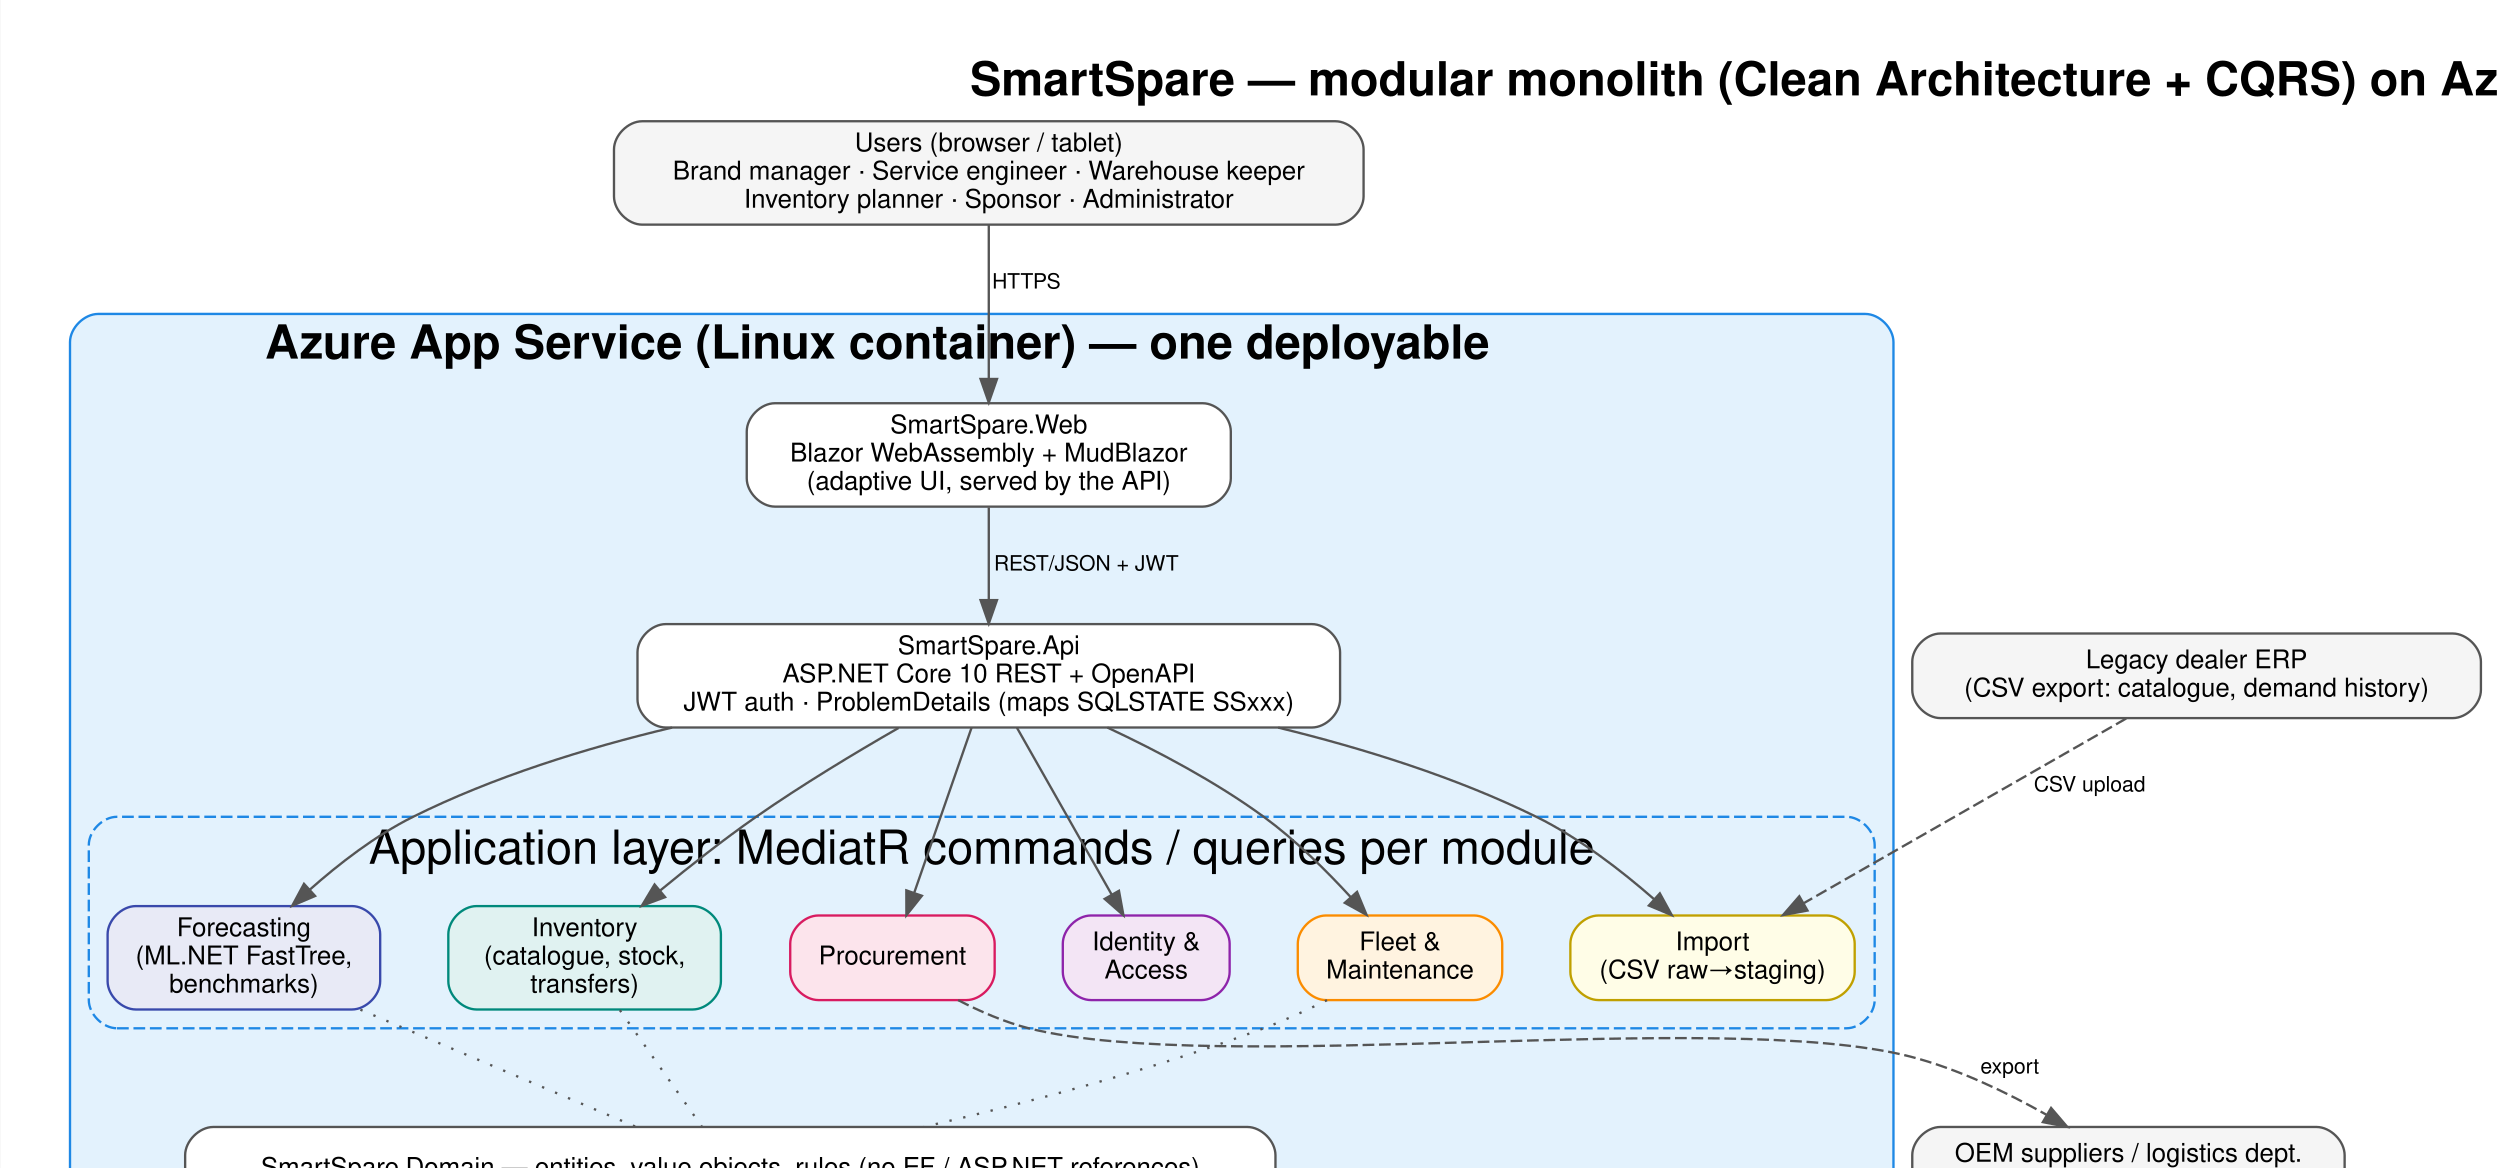
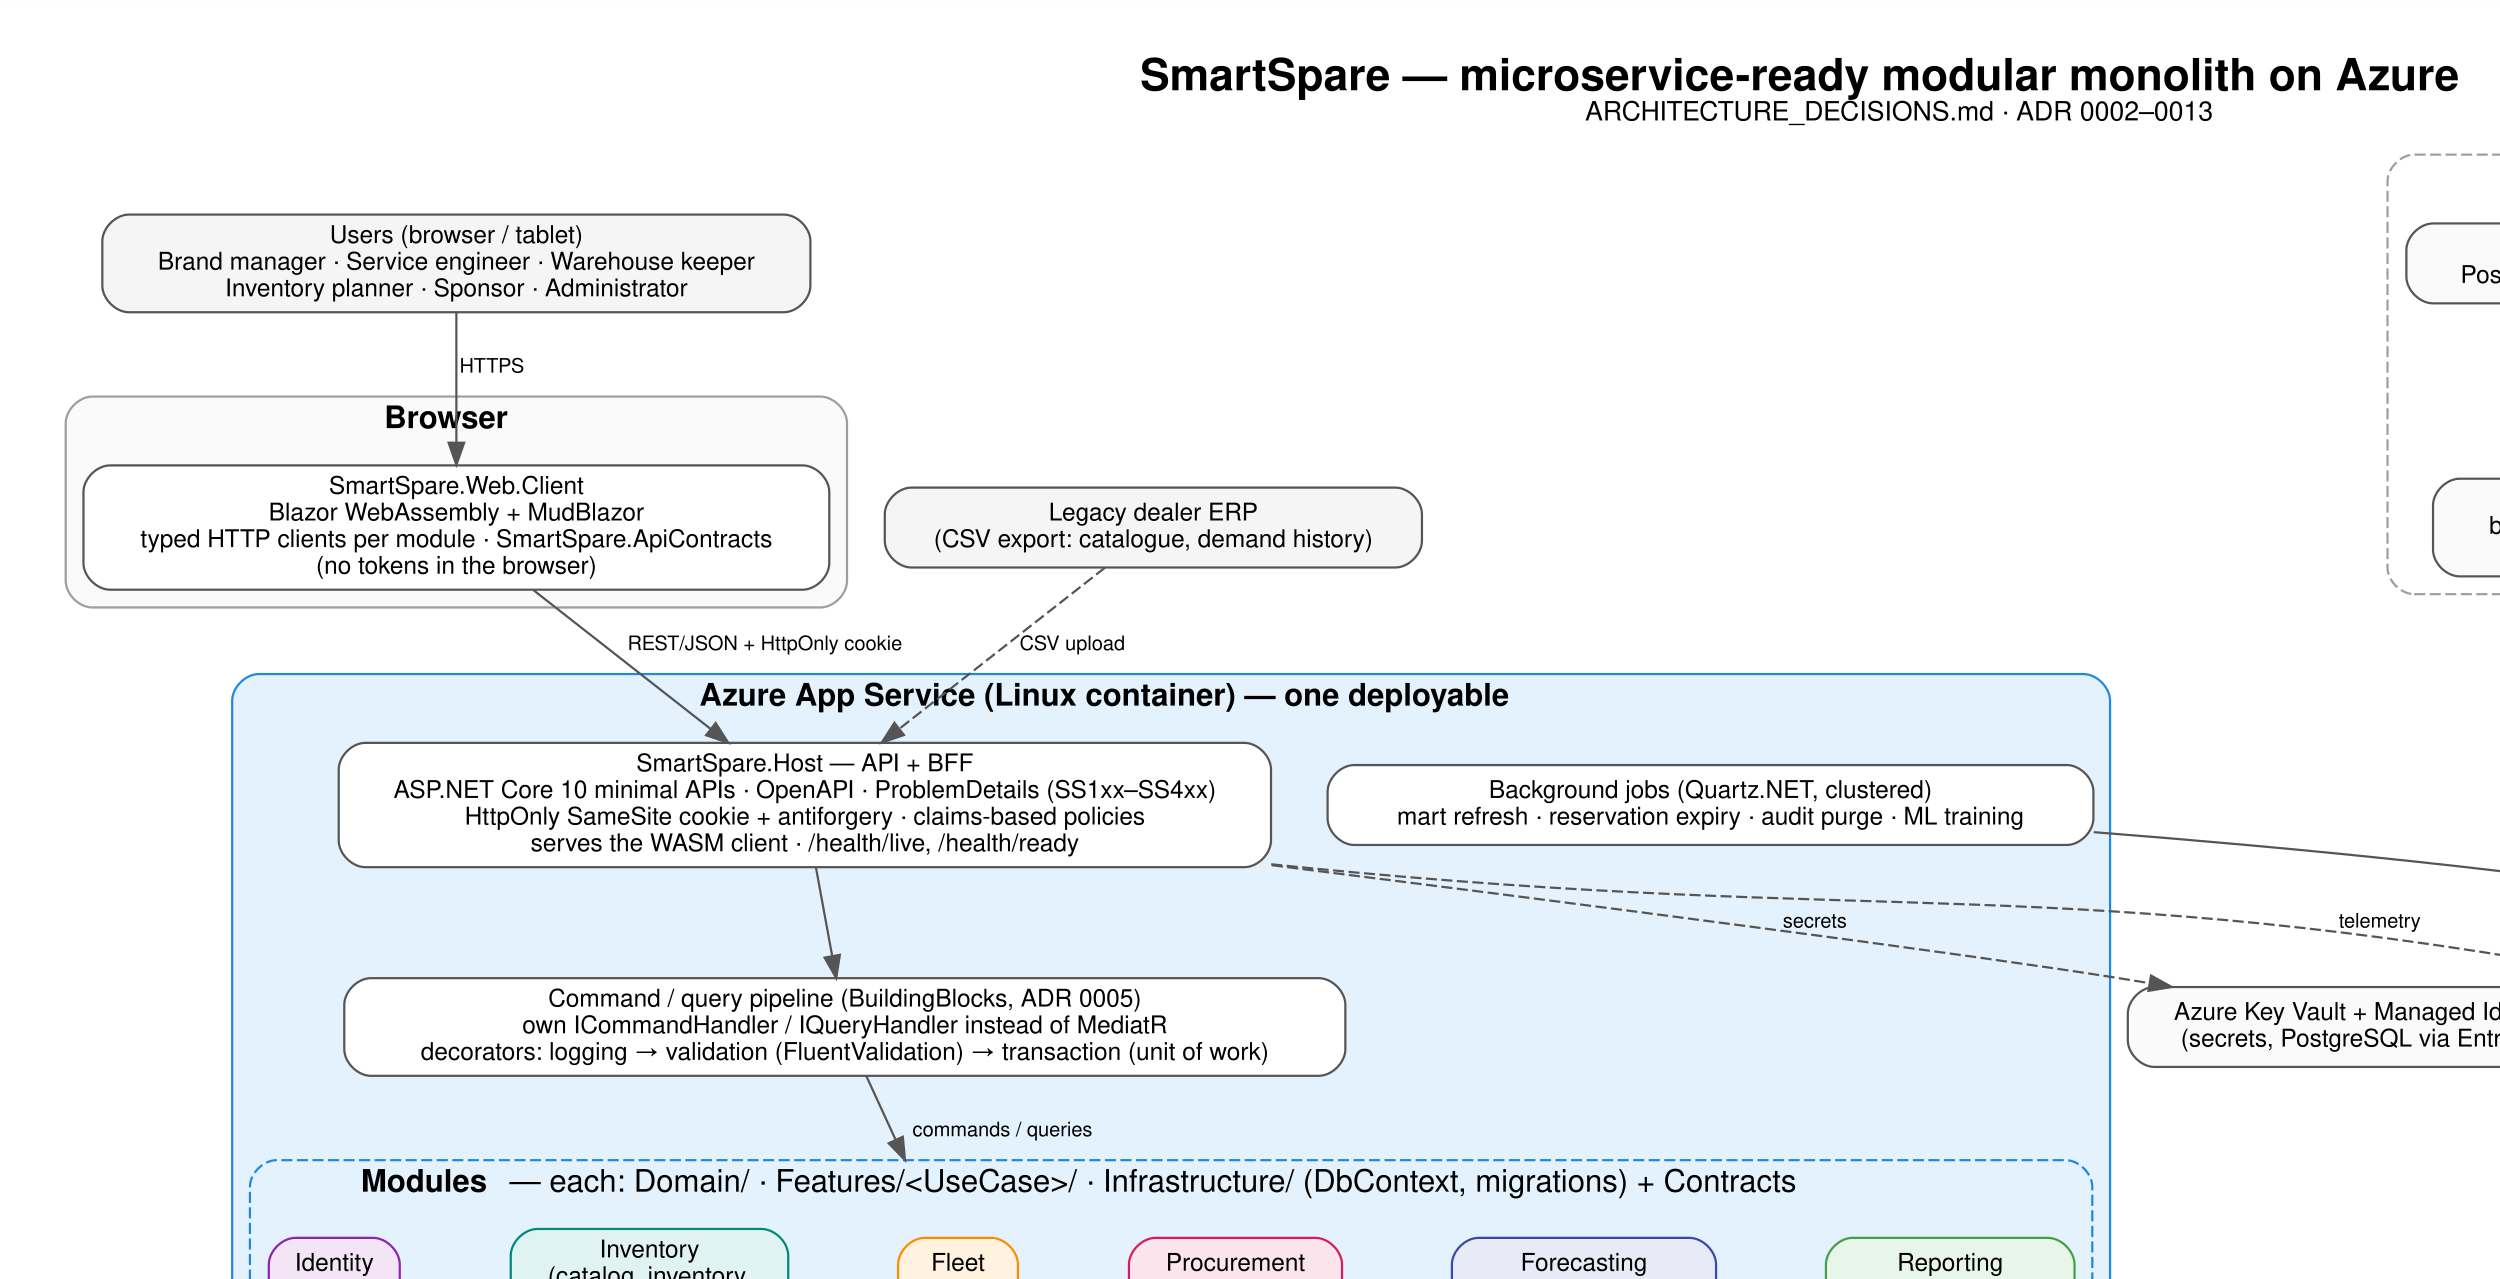
- <svg xmlns="http://www.w3.org/2000/svg" width="2486pt" height="1161pt" viewBox="0.00 0.00 1627.20 760.20">
-   <g id="graph0" class="graph" transform="scale(1.53 1.53) rotate(0) translate(21.6 738.6)">
-     <polygon fill="white" stroke="transparent" points="-21.6,21.6 -21.6,-738.6 1605.6,-738.6 1605.6,21.6 -21.6,21.6" />
-     <text text-anchor="start" x="391" y="-698" font-family="Helvetica,sans-Serif" font-weight="bold" font-size="20.00">SmartSpare — modular monolith (Clean Architecture + CQRS) on Azure</text>
+ <svg xmlns="http://www.w3.org/2000/svg" width="2633pt" height="1346pt" viewBox="0.00 0.00 1723.20 880.70">
+   <g id="graph0" class="graph" transform="scale(1.53 1.53) rotate(0) translate(21.6 859.1)">
+     <polygon fill="white" stroke="transparent" points="-21.6,21.6 -21.6,-859.1 1701.6,-859.1 1701.6,21.6 -21.6,21.6" />
+     <text text-anchor="start" x="492" y="-818.5" font-family="Helvetica,sans-Serif" font-weight="bold" font-size="20.00">SmartSpare — microservice-ready modular monolith on Azure</text>
+     <text text-anchor="start" x="692.5" y="-804.9" font-family="Helvetica,sans-Serif" font-size="12.00">ARCHITECTURE_DECISIONS.md · ADR 0002–0013</text>
    <g id="clust1" class="cluster">
-       <path fill="#e3f2fd" stroke="#1e88e5" d="M20,-138C20,-138 772,-138 772,-138 778,-138 784,-144 784,-150 784,-150 784,-593 784,-593 784,-599 778,-605 772,-605 772,-605 20,-605 20,-605 14,-605 8,-599 8,-593 8,-593 8,-150 8,-150 8,-144 14,-138 20,-138" />
-       <text text-anchor="start" x="91" y="-586" font-family="Helvetica,sans-Serif" font-weight="bold" font-size="20.00">Azure App Service (Linux container) — one deployable</text>
+       <path fill="#fafafa" stroke="#9e9e9e" d="M20,-585.5C20,-585.5 348,-585.5 348,-585.5 354,-585.5 360,-591.5 360,-597.5 360,-597.5 360,-668.5 360,-668.5 360,-674.5 354,-680.5 348,-680.5 348,-680.5 20,-680.5 20,-680.5 14,-680.5 8,-674.5 8,-668.5 8,-668.5 8,-597.5 8,-597.5 8,-591.5 14,-585.5 20,-585.5" />
+       <text text-anchor="start" x="151.5" y="-666.3" font-family="Helvetica,sans-Serif" font-weight="bold" font-size="14.00">Browser</text>
    </g>
    <g id="clust2" class="cluster">
-       <path fill="none" stroke="#1e88e5" stroke-dasharray="5,2" d="M28,-301C28,-301 764,-301 764,-301 770,-301 776,-307 776,-313 776,-313 776,-379 776,-379 776,-385 770,-391 764,-391 764,-391 28,-391 28,-391 22,-391 16,-385 16,-379 16,-379 16,-313 16,-313 16,-307 22,-301 28,-301" />
-       <text text-anchor="middle" x="396" y="-371" font-family="Helvetica,sans-Serif" font-size="20.00">Application layer: MediatR commands / queries per module</text>
+       <path fill="#e3f2fd" stroke="#1e88e5" d="M95,-137.5C95,-137.5 917,-137.5 917,-137.5 923,-137.5 929,-143.5 929,-149.5 929,-149.5 929,-543.5 929,-543.5 929,-549.5 923,-555.5 917,-555.5 917,-555.5 95,-555.5 95,-555.5 89,-555.5 83,-549.5 83,-543.5 83,-543.5 83,-149.5 83,-149.5 83,-143.5 89,-137.5 95,-137.5" />
+       <text text-anchor="start" x="293.5" y="-541.3" font-family="Helvetica,sans-Serif" font-weight="bold" font-size="14.00">Azure App Service (Linux container) — one deployable</text>
    </g>
    <g id="clust3" class="cluster">
-       <path fill="#e8f5e9" stroke="#43a047" d="M627,-8C627,-8 1564,-8 1564,-8 1570,-8 1576,-14 1576,-20 1576,-20 1576,-86 1576,-86 1576,-92 1570,-98 1564,-98 1564,-98 627,-98 627,-98 621,-98 615,-92 615,-86 615,-86 615,-20 615,-20 615,-14 621,-8 627,-8" />
-       <text text-anchor="start" x="623" y="-79" font-family="Helvetica,sans-Serif" font-weight="bold" font-size="20.00">Azure Database for PostgreSQL Flexible Server (single DB, one schema per module)</text>
+       <path fill="none" stroke="#1e88e5" stroke-dasharray="5,2" d="M103,-253.5C103,-253.5 909,-253.5 909,-253.5 915,-253.5 921,-259.5 921,-265.5 921,-265.5 921,-324.5 921,-324.5 921,-330.5 915,-336.5 909,-336.5 909,-336.5 103,-336.5 103,-336.5 97,-336.5 91,-330.5 91,-324.5 91,-324.5 91,-265.5 91,-265.5 91,-259.5 97,-253.5 103,-253.5" />
+       <text text-anchor="start" x="141" y="-322.3" font-family="Helvetica,sans-Serif" font-weight="bold" font-size="14.00">Modules</text>
+       <text text-anchor="start" x="208" y="-322.3" font-family="Helvetica,sans-Serif" font-size="14.00"> — each: Domain/ · Features/&lt;UseCase&gt;/ · Infrastructure/ (DbContext, migrations) + Contracts</text>
+     </g>
+     <g id="clust5" class="cluster">
+       <path fill="#e8f5e9" stroke="#43a047" d="M771,-8C771,-8 1567,-8 1567,-8 1573,-8 1579,-14 1579,-20 1579,-20 1579,-95.5 1579,-95.5 1579,-101.5 1573,-107.5 1567,-107.5 1567,-107.5 771,-107.5 771,-107.5 765,-107.5 759,-101.5 759,-95.5 759,-95.5 759,-20 759,-20 759,-14 765,-8 771,-8" />
+       <text text-anchor="start" x="767" y="-93.3" font-family="Helvetica,sans-Serif" font-weight="bold" font-size="14.00">Azure Database for PostgreSQL Flexible Server 17</text>
+       <text text-anchor="start" x="1162" y="-93.3" font-family="Helvetica,sans-Serif" font-size="14.00"> — one database, schemas owned by modules (ADR 0011)</text>
+     </g>
+     <g id="clust6" class="cluster">
+       <path fill="none" stroke="#9e9e9e" stroke-dasharray="5,2" d="M1066,-591.5C1066,-591.5 1376,-591.5 1376,-591.5 1382,-591.5 1388,-597.5 1388,-603.5 1388,-603.5 1388,-777.5 1388,-777.5 1388,-783.5 1382,-789.5 1376,-789.5 1376,-789.5 1066,-789.5 1066,-789.5 1060,-789.5 1054,-783.5 1054,-777.5 1054,-777.5 1054,-603.5 1054,-603.5 1054,-597.5 1060,-591.5 1066,-591.5" />
+       <text text-anchor="start" x="1127.5" y="-775.3" font-family="Helvetica,sans-Serif" font-weight="bold" font-size="14.00">Local development only</text>
    </g>
    <g id="node1" class="node">
-       <path fill="#f5f5f5" stroke="#555555" d="M546.5,-687C546.5,-687 251.5,-687 251.5,-687 245.5,-687 239.5,-681 239.5,-675 239.5,-675 239.5,-655 239.5,-655 239.5,-649 245.5,-643 251.5,-643 251.5,-643 546.5,-643 546.5,-643 552.5,-643 558.5,-649 558.5,-655 558.5,-655 558.5,-675 558.5,-675 558.5,-681 552.5,-687 546.5,-687" />
-       <text text-anchor="middle" x="399" y="-674.2" font-family="Helvetica,sans-Serif" font-size="11.00">Users (browser / tablet)</text>
-       <text text-anchor="middle" x="399" y="-662.2" font-family="Helvetica,sans-Serif" font-size="11.00">Brand manager · Service engineer · Warehouse keeper</text>
-       <text text-anchor="middle" x="399" y="-650.2" font-family="Helvetica,sans-Serif" font-size="11.00">Inventory planner · Sponsor · Administrator</text>
+       <path fill="#f5f5f5" stroke="#555555" d="M331.5,-762.5C331.5,-762.5 36.5,-762.5 36.5,-762.5 30.5,-762.5 24.5,-756.5 24.5,-750.5 24.5,-750.5 24.5,-730.5 24.5,-730.5 24.5,-724.5 30.5,-718.5 36.5,-718.5 36.5,-718.5 331.5,-718.5 331.5,-718.5 337.5,-718.5 343.5,-724.5 343.5,-730.5 343.5,-730.5 343.5,-750.5 343.5,-750.5 343.5,-756.5 337.5,-762.5 331.5,-762.5" />
+       <text text-anchor="middle" x="184" y="-749.7" font-family="Helvetica,sans-Serif" font-size="11.00">Users (browser / tablet)</text>
+       <text text-anchor="middle" x="184" y="-737.7" font-family="Helvetica,sans-Serif" font-size="11.00">Brand manager · Service engineer · Warehouse keeper</text>
+       <text text-anchor="middle" x="184" y="-725.7" font-family="Helvetica,sans-Serif" font-size="11.00">Inventory planner · Sponsor · Administrator</text>
    </g>
    <g id="node4" class="node">
-       <path fill="#ffffff" stroke="#555555" d="M490,-567C490,-567 308,-567 308,-567 302,-567 296,-561 296,-555 296,-555 296,-535 296,-535 296,-529 302,-523 308,-523 308,-523 490,-523 490,-523 496,-523 502,-529 502,-535 502,-535 502,-555 502,-555 502,-561 496,-567 490,-567" />
-       <text text-anchor="middle" x="399" y="-554.2" font-family="Helvetica,sans-Serif" font-size="11.00">SmartSpare.Web</text>
-       <text text-anchor="middle" x="399" y="-542.2" font-family="Helvetica,sans-Serif" font-size="11.00">Blazor WebAssembly + MudBlazor</text>
-       <text text-anchor="middle" x="399" y="-530.2" font-family="Helvetica,sans-Serif" font-size="11.00">(adaptive UI, served by the API)</text>
-     </g>
-     <g id="edge1" class="edge">
-       <path fill="none" stroke="#555555" d="M399,-642.9C399,-624.73 399,-598.23 399,-577.53" />
-       <polygon fill="#555555" stroke="#555555" points="402.5,-577.31 399,-567.31 395.5,-577.31 402.5,-577.31" />
-       <text text-anchor="middle" x="415" y="-615.8" font-family="Helvetica,sans-Serif" font-size="9.00"> HTTPS</text>
+       <path fill="#ffffff" stroke="#555555" d="M340,-649.5C340,-649.5 28,-649.5 28,-649.5 22,-649.5 16,-643.5 16,-637.5 16,-637.5 16,-605.5 16,-605.5 16,-599.5 22,-593.5 28,-593.5 28,-593.5 340,-593.5 340,-593.5 346,-593.5 352,-599.5 352,-605.5 352,-605.5 352,-637.5 352,-637.5 352,-643.5 346,-649.5 340,-649.5" />
+       <text text-anchor="middle" x="184" y="-636.7" font-family="Helvetica,sans-Serif" font-size="11.00">SmartSpare.Web.Client</text>
+       <text text-anchor="middle" x="184" y="-624.7" font-family="Helvetica,sans-Serif" font-size="11.00">Blazor WebAssembly + MudBlazor</text>
+       <text text-anchor="middle" x="184" y="-612.7" font-family="Helvetica,sans-Serif" font-size="11.00">typed HTTP clients per module · SmartSpare.ApiContracts</text>
+       <text text-anchor="middle" x="184" y="-600.7" font-family="Helvetica,sans-Serif" font-size="11.00">(no tokens in the browser)</text>
+     </g>
+     <g id="edge7" class="edge">
+       <path fill="none" stroke="#555555" d="M184,-718.31C184,-702.01 184,-679.08 184,-659.74" />
+       <polygon fill="#555555" stroke="#555555" points="187.5,-659.72 184,-649.72 180.5,-659.72 187.5,-659.72" />
+       <text text-anchor="middle" x="200" y="-691.3" font-family="Helvetica,sans-Serif" font-size="9.00"> HTTPS</text>
    </g>
    <g id="node2" class="node">
-       <path fill="#f5f5f5" stroke="#555555" d="M1022,-469C1022,-469 804,-469 804,-469 798,-469 792,-463 792,-457 792,-457 792,-445 792,-445 792,-439 798,-433 804,-433 804,-433 1022,-433 1022,-433 1028,-433 1034,-439 1034,-445 1034,-445 1034,-457 1034,-457 1034,-463 1028,-469 1022,-469" />
-       <text text-anchor="middle" x="913" y="-454.2" font-family="Helvetica,sans-Serif" font-size="11.00">Legacy dealer ERP</text>
-       <text text-anchor="middle" x="913" y="-442.2" font-family="Helvetica,sans-Serif" font-size="11.00">(CSV export: catalogue, demand history)</text>
+       <path fill="#f5f5f5" stroke="#555555" d="M607,-639.5C607,-639.5 389,-639.5 389,-639.5 383,-639.5 377,-633.5 377,-627.5 377,-627.5 377,-615.5 377,-615.5 377,-609.5 383,-603.5 389,-603.5 389,-603.5 607,-603.5 607,-603.5 613,-603.5 619,-609.5 619,-615.5 619,-615.5 619,-627.5 619,-627.5 619,-633.5 613,-639.5 607,-639.5" />
+       <text text-anchor="middle" x="498" y="-624.7" font-family="Helvetica,sans-Serif" font-size="11.00">Legacy dealer ERP</text>
+       <text text-anchor="middle" x="498" y="-612.7" font-family="Helvetica,sans-Serif" font-size="11.00">(CSV export: catalogue, demand history)</text>
+     </g>
+     <g id="node5" class="node">
+       <path fill="#ffffff" stroke="#555555" d="M539,-524.5C539,-524.5 143,-524.5 143,-524.5 137,-524.5 131,-518.5 131,-512.5 131,-512.5 131,-480.5 131,-480.5 131,-474.5 137,-468.5 143,-468.5 143,-468.5 539,-468.5 539,-468.5 545,-468.5 551,-474.5 551,-480.5 551,-480.5 551,-512.5 551,-512.5 551,-518.5 545,-524.5 539,-524.5" />
+       <text text-anchor="middle" x="341" y="-511.7" font-family="Helvetica,sans-Serif" font-size="11.00">SmartSpare.Host — API + BFF</text>
+       <text text-anchor="middle" x="341" y="-499.7" font-family="Helvetica,sans-Serif" font-size="11.00">ASP.NET Core 10 minimal APIs · OpenAPI · ProblemDetails (SS1xx–SS4xx)</text>
+       <text text-anchor="middle" x="341" y="-487.7" font-family="Helvetica,sans-Serif" font-size="11.00">HttpOnly SameSite cookie + antiforgery · claims-based policies</text>
+       <text text-anchor="middle" x="341" y="-475.7" font-family="Helvetica,sans-Serif" font-size="11.00">serves the WASM client · /health/live, /health/ready</text>
+     </g>
+     <g id="edge15" class="edge">
+       <path fill="none" stroke="#555555" stroke-dasharray="5,2" d="M476.17,-603.4C452.37,-584.75 413.7,-554.45 383.8,-531.03" />
+       <polygon fill="#555555" stroke="#555555" points="385.65,-528.03 375.62,-524.62 381.33,-533.54 385.65,-528.03" />
+       <text text-anchor="middle" x="461.5" y="-566.3" font-family="Helvetica,sans-Serif" font-size="9.00"> CSV upload</text>
+     </g>
+     <g id="node3" class="node">
+       <path fill="#f5f5f5" stroke="#555555" d="M1060.5,-191.5C1060.5,-191.5 949.5,-191.5 949.5,-191.5 943.5,-191.5 937.5,-185.5 937.5,-179.5 937.5,-179.5 937.5,-167.5 937.5,-167.5 937.5,-161.5 943.5,-155.5 949.5,-155.5 949.5,-155.5 1060.5,-155.5 1060.5,-155.5 1066.5,-155.5 1072.5,-161.5 1072.5,-167.5 1072.5,-167.5 1072.5,-179.5 1072.5,-179.5 1072.5,-185.5 1066.5,-191.5 1060.5,-191.5" />
+       <text text-anchor="middle" x="1005" y="-176.7" font-family="Helvetica,sans-Serif" font-size="11.00">OEM suppliers</text>
+       <text text-anchor="middle" x="1005" y="-164.7" font-family="Helvetica,sans-Serif" font-size="11.00">(purchase order files)</text>
+     </g>
+     <g id="edge8" class="edge">
+       <path fill="none" stroke="#555555" d="M218.84,-593.2C242.4,-574.75 273.65,-550.26 298.65,-530.68" />
+       <polygon fill="#555555" stroke="#555555" points="300.81,-533.43 306.52,-524.51 296.49,-527.92 300.81,-533.43" />
+       <text text-anchor="middle" x="323" y="-566.3" font-family="Helvetica,sans-Serif" font-size="9.00"> REST/JSON + HttpOnly cookie</text>
+     </g>
+     <g id="node6" class="node">
+       <path fill="#ffffff" stroke="#555555" d="M572.5,-418.5C572.5,-418.5 145.5,-418.5 145.5,-418.5 139.5,-418.5 133.5,-412.5 133.5,-406.5 133.5,-406.5 133.5,-386.5 133.5,-386.5 133.5,-380.5 139.5,-374.5 145.5,-374.5 145.5,-374.5 572.5,-374.5 572.5,-374.5 578.5,-374.5 584.5,-380.5 584.5,-386.5 584.5,-386.5 584.5,-406.5 584.5,-406.5 584.5,-412.5 578.5,-418.5 572.5,-418.5" />
+       <text text-anchor="middle" x="359" y="-405.7" font-family="Helvetica,sans-Serif" font-size="11.00">Command / query pipeline (BuildingBlocks, ADR 0005)</text>
+       <text text-anchor="middle" x="359" y="-393.7" font-family="Helvetica,sans-Serif" font-size="11.00">own ICommandHandler / IQueryHandler instead of MediatR</text>
+       <text text-anchor="middle" x="359" y="-381.7" font-family="Helvetica,sans-Serif" font-size="11.00">decorators: logging → validation (FluentValidation) → transaction (unit of work)</text>
+     </g>
+     <g id="edge9" class="edge">
+       <path fill="none" stroke="#555555" d="M345.97,-468.46C348.23,-456.16 350.91,-441.52 353.26,-428.75" />
+       <polygon fill="#555555" stroke="#555555" points="356.77,-429.02 355.13,-418.55 349.88,-427.75 356.77,-429.02" />
+     </g>
+     <g id="node17" class="node">
+       <path fill="#fafafa" stroke="#555555" d="M1141,-414.5C1141,-414.5 949,-414.5 949,-414.5 943,-414.5 937,-408.5 937,-402.5 937,-402.5 937,-390.5 937,-390.5 937,-384.5 943,-378.5 949,-378.5 949,-378.5 1141,-378.5 1141,-378.5 1147,-378.5 1153,-384.5 1153,-390.5 1153,-390.5 1153,-402.5 1153,-402.5 1153,-408.5 1147,-414.5 1141,-414.5" />
+       <text text-anchor="middle" x="1045" y="-399.7" font-family="Helvetica,sans-Serif" font-size="11.00">Azure Key Vault + Managed Identity</text>
+       <text text-anchor="middle" x="1045" y="-387.7" font-family="Helvetica,sans-Serif" font-size="11.00">(secrets, PostgreSQL via Entra ID)</text>
+     </g>
+     <g id="edge18" class="edge">
+       <path fill="none" stroke="#555555" stroke-dasharray="5,2" d="M551.36,-469.4C691.01,-451.83 861.35,-429.87 933,-418.5 937.46,-417.79 942.02,-417.04 946.62,-416.27" />
+       <polygon fill="#555555" stroke="#555555" points="947.47,-419.67 956.74,-414.53 946.29,-412.77 947.47,-419.67" />
+       <text text-anchor="middle" x="796" y="-441.3" font-family="Helvetica,sans-Serif" font-size="9.00"> secrets</text>
+     </g>
+     <g id="node18" class="node">
+       <path fill="#fafafa" stroke="#555555" d="M1290,-414.5C1290,-414.5 1190,-414.5 1190,-414.5 1184,-414.5 1178,-408.5 1178,-402.5 1178,-402.5 1178,-390.5 1178,-390.5 1178,-384.5 1184,-378.5 1190,-378.5 1190,-378.5 1290,-378.5 1290,-378.5 1296,-378.5 1302,-384.5 1302,-390.5 1302,-390.5 1302,-402.5 1302,-402.5 1302,-408.5 1296,-414.5 1290,-414.5" />
+       <text text-anchor="middle" x="1240" y="-399.7" font-family="Helvetica,sans-Serif" font-size="11.00">Application Insights</text>
+       <text text-anchor="middle" x="1240" y="-387.7" font-family="Helvetica,sans-Serif" font-size="11.00">(OpenTelemetry)</text>
+     </g>
+     <g id="edge19" class="edge">
+       <path fill="none" stroke="#555555" stroke-dasharray="5,2" d="M551.07,-469.81C555.42,-469.36 559.73,-468.92 564,-468.5 831.16,-441.9 901.93,-466.96 1166,-418.5 1168.68,-418.01 1171.4,-417.46 1174.14,-416.87" />
+       <polygon fill="#555555" stroke="#555555" points="1175.15,-420.23 1184.1,-414.57 1173.57,-413.41 1175.15,-420.23" />
+       <text text-anchor="middle" x="1050.5" y="-441.3" font-family="Helvetica,sans-Serif" font-size="9.00"> telemetry</text>
+     </g>
+     <g id="node9" class="node">
+       <path fill="#fff3e0" stroke="#fb8c00" d="M425,-301.5C425,-301.5 395,-301.5 395,-301.5 389,-301.5 383,-295.5 383,-289.5 383,-289.5 383,-277.5 383,-277.5 383,-271.5 389,-265.5 395,-265.5 395,-265.5 425,-265.5 425,-265.5 431,-265.5 437,-271.5 437,-277.5 437,-277.5 437,-289.5 437,-289.5 437,-295.5 431,-301.5 425,-301.5" />
+       <text text-anchor="middle" x="410" y="-286.7" font-family="Helvetica,sans-Serif" font-size="11.00">Fleet</text>
+       <text text-anchor="middle" x="410" y="-274.7" font-family="Helvetica,sans-Serif" font-size="11.00">(fleet)</text>
+     </g>
+     <g id="edge10" class="edge">
+       <path fill="none" stroke="#555555" d="M368.71,-374.36C372.55,-366 377.18,-355.94 381.92,-345.6" />
+       <polygon fill="#555555" stroke="#555555" points="385.12,-347.04 386.11,-336.5 378.75,-344.12 385.12,-347.04" />
+       <text text-anchor="middle" x="430" y="-347.3" font-family="Helvetica,sans-Serif" font-size="9.00"> commands / queries</text>
+     </g>
+     <g id="node7" class="node">
+       <path fill="#f3e5f5" stroke="#8e24aa" d="M146.5,-301.5C146.5,-301.5 111.5,-301.5 111.5,-301.5 105.5,-301.5 99.5,-295.5 99.5,-289.5 99.5,-289.5 99.5,-277.5 99.5,-277.5 99.5,-271.5 105.5,-265.5 111.5,-265.5 111.5,-265.5 146.5,-265.5 146.5,-265.5 152.5,-265.5 158.5,-271.5 158.5,-277.5 158.5,-277.5 158.5,-289.5 158.5,-289.5 158.5,-295.5 152.5,-301.5 146.5,-301.5" />
+       <text text-anchor="middle" x="129" y="-286.7" font-family="Helvetica,sans-Serif" font-size="11.00">Identity</text>
+       <text text-anchor="middle" x="129" y="-274.7" font-family="Helvetica,sans-Serif" font-size="11.00">(iam)</text>
+     </g>
+     <g id="node8" class="node">
+       <path fill="#e0f2f1" stroke="#00897b" d="M321.5,-305.5C321.5,-305.5 220.5,-305.5 220.5,-305.5 214.5,-305.5 208.5,-299.5 208.5,-293.5 208.5,-293.5 208.5,-273.5 208.5,-273.5 208.5,-267.5 214.5,-261.5 220.5,-261.5 220.5,-261.5 321.5,-261.5 321.5,-261.5 327.5,-261.5 333.5,-267.5 333.5,-273.5 333.5,-273.5 333.5,-293.5 333.5,-293.5 333.5,-299.5 327.5,-305.5 321.5,-305.5" />
+       <text text-anchor="middle" x="271" y="-292.7" font-family="Helvetica,sans-Serif" font-size="11.00">Inventory</text>
+       <text text-anchor="middle" x="271" y="-280.7" font-family="Helvetica,sans-Serif" font-size="11.00">(catalog, inventory,</text>
+       <text text-anchor="middle" x="271" y="-268.7" font-family="Helvetica,sans-Serif" font-size="11.00">raw, staging)</text>
+     </g>
+     <g id="node13" class="node">
+       <path fill="#fffde7" stroke="#c0a000" d="M531,-201.5C531,-201.5 167,-201.5 167,-201.5 161,-201.5 155,-195.5 155,-189.5 155,-189.5 155,-157.5 155,-157.5 155,-151.5 161,-145.5 167,-145.5 167,-145.5 531,-145.5 531,-145.5 537,-145.5 543,-151.5 543,-157.5 543,-157.5 543,-189.5 543,-189.5 543,-195.5 537,-201.5 531,-201.5" />
+       <text text-anchor="middle" x="349" y="-188.7" font-family="Helvetica,sans-Serif" font-size="11.00">Outbox / Inbox (BuildingBlocks, ADR 0003)</text>
+       <text text-anchor="middle" x="349" y="-176.7" font-family="Helvetica,sans-Serif" font-size="11.00">integration events written in the module's transaction,</text>
+       <text text-anchor="middle" x="349" y="-164.7" font-family="Helvetica,sans-Serif" font-size="11.00">dispatched with FOR UPDATE SKIP LOCKED, idempotent consumers</text>
+       <text text-anchor="middle" x="349" y="-152.7" font-family="Helvetica,sans-Serif" font-size="11.00">(in-process now; Azure Service Bus after a split)</text>
+     </g>
+     <g id="edge11" class="edge">
+       <path fill="none" stroke="#555555" d="M292.34,-252.95C301.92,-239.69 313.29,-223.95 323.32,-210.05" />
+       <polygon fill="#555555" stroke="#555555" points="298.65,-245.94 291.22,-253.5 301.74,-252.22 298.65,-245.94" />
+       <polygon fill="#555555" stroke="#555555" points="326.35,-211.83 329.37,-201.68 320.68,-207.74 326.35,-211.83" />
+       <text text-anchor="middle" x="358.5" y="-234.3" font-family="Helvetica,sans-Serif" font-size="9.00"> publish / consume</text>
+       <text text-anchor="middle" x="358.5" y="-224.3" font-family="Helvetica,sans-Serif" font-size="9.00"> integration events</text>
+     </g>
+     <g id="node10" class="node">
+       <path fill="#fce4ec" stroke="#d81b60" d="M571,-301.5C571,-301.5 499,-301.5 499,-301.5 493,-301.5 487,-295.5 487,-289.5 487,-289.5 487,-277.5 487,-277.5 487,-271.5 493,-265.5 499,-265.5 499,-265.5 571,-265.5 571,-265.5 577,-265.5 583,-271.5 583,-277.5 583,-277.5 583,-289.5 583,-289.5 583,-295.5 577,-301.5 571,-301.5" />
+       <text text-anchor="middle" x="535" y="-286.7" font-family="Helvetica,sans-Serif" font-size="11.00">Procurement</text>
+       <text text-anchor="middle" x="535" y="-274.7" font-family="Helvetica,sans-Serif" font-size="11.00">(procurement)</text>
+     </g>
+     <g id="node15" class="node">
+       <path fill="#ffffff" stroke="#555555" d="M1513.5,-71.21C1513.5,-74.27 1359.09,-76.75 1169,-76.75 978.91,-76.75 824.5,-74.27 824.5,-71.21 824.5,-71.21 824.5,-21.29 824.5,-21.29 824.5,-18.23 978.91,-15.75 1169,-15.75 1359.09,-15.75 1513.5,-18.23 1513.5,-21.29 1513.5,-21.29 1513.5,-71.21 1513.5,-71.21" />
+       <path fill="none" stroke="#555555" d="M1513.5,-71.21C1513.5,-68.15 1359.09,-65.66 1169,-65.66 978.91,-65.66 824.5,-68.15 824.5,-71.21" />
+       <text text-anchor="middle" x="1169" y="-55.45" font-family="Helvetica,sans-Serif" font-size="11.00">ref · util · audit (Platform) │ iam │ catalog · inventory · raw · staging │ fleet │ procurement │ forecast │ mart</text>
+       <text text-anchor="middle" x="1169" y="-43.45" font-family="Helvetica,sans-Serif" font-size="11.00">no FKs, JOINs or transactions across modules · outbox_message / inbox_message and __ef_migrations_history per module</text>
+       <text text-anchor="middle" x="1169" y="-31.45" font-family="Helvetica,sans-Serif" font-size="11.00">triggers · functions · views · materialised views · roles and grants (SQL parts in db/sql/&lt;module&gt;)</text>
+     </g>
+     <g id="edge12" class="edge">
+       <path fill="none" stroke="#555555" d="M474,-253.5C523.73,-241.39 657.78,-263.48 704,-241.5 760.26,-214.74 744.47,-169.39 798,-137.5 842.54,-110.97 894.49,-92.22 945.17,-78.99" />
+       <polygon fill="#555555" stroke="#555555" points="946.12,-82.35 954.95,-76.49 944.4,-75.57 946.12,-82.35" />
+       <text text-anchor="middle" x="861.5" y="-176.3" font-family="Helvetica,sans-Serif" font-size="9.00"> one DbContext per module</text>
+       <text text-anchor="middle" x="861.5" y="-166.3" font-family="Helvetica,sans-Serif" font-size="9.00"> smartspare_api (app_write)</text>
+     </g>
+     <g id="edge16" class="edge">
+       <path fill="none" stroke="#555555" stroke-dasharray="5,2" d="M578.57,-265.5C591.71,-260.95 606.29,-256.48 620,-253.5 672.37,-242.11 687.21,-250.76 740,-241.5 808.31,-229.52 885,-209.38 938.23,-194.3" />
+       <polygon fill="#555555" stroke="#555555" points="939.23,-197.66 947.89,-191.55 937.31,-190.92 939.23,-197.66" />
+       <text text-anchor="middle" x="853" y="-229.3" font-family="Helvetica,sans-Serif" font-size="9.00"> PO export</text>
    </g>
    <g id="node11" class="node">
-       <path fill="#fffde7" stroke="#c0a000" d="M755.5,-349C755.5,-349 658.5,-349 658.5,-349 652.5,-349 646.5,-343 646.5,-337 646.5,-337 646.5,-325 646.5,-325 646.5,-319 652.5,-313 658.5,-313 658.5,-313 755.5,-313 755.5,-313 761.5,-313 767.5,-319 767.5,-325 767.5,-325 767.5,-337 767.5,-337 767.5,-343 761.5,-349 755.5,-349" />
-       <text text-anchor="middle" x="707" y="-334.2" font-family="Helvetica,sans-Serif" font-size="11.00">Import</text>
-       <text text-anchor="middle" x="707" y="-322.2" font-family="Helvetica,sans-Serif" font-size="11.00">(CSV raw→staging)</text>
-     </g>
-     <g id="edge16" class="edge">
-       <path fill="none" stroke="#555555" stroke-dasharray="5,2" d="M883.05,-432.84C846.81,-412.09 785.73,-377.1 745.89,-354.28" />
-       <polygon fill="#555555" stroke="#555555" points="747.41,-351.11 736.99,-349.18 743.93,-357.19 747.41,-351.11" />
-       <text text-anchor="middle" x="867.5" y="-401.8" font-family="Helvetica,sans-Serif" font-size="9.00"> CSV upload</text>
-     </g>
-     <g id="node3" class="node">
-       <path fill="#f5f5f5" stroke="#555555" d="M964,-259C964,-259 804,-259 804,-259 798,-259 792,-253 792,-247 792,-247 792,-235 792,-235 792,-229 798,-223 804,-223 804,-223 964,-223 964,-223 970,-223 976,-229 976,-235 976,-235 976,-247 976,-247 976,-253 970,-259 964,-259" />
-       <text text-anchor="middle" x="884" y="-244.2" font-family="Helvetica,sans-Serif" font-size="11.00">OEM suppliers / logistics dept.</text>
-       <text text-anchor="middle" x="884" y="-232.2" font-family="Helvetica,sans-Serif" font-size="11.00">(PO and transfer files)</text>
-     </g>
-     <g id="node5" class="node">
-       <path fill="#ffffff" stroke="#555555" d="M536.5,-473C536.5,-473 261.5,-473 261.5,-473 255.5,-473 249.5,-467 249.5,-461 249.5,-461 249.5,-441 249.5,-441 249.5,-435 255.5,-429 261.5,-429 261.5,-429 536.5,-429 536.5,-429 542.5,-429 548.5,-435 548.5,-441 548.5,-441 548.5,-461 548.5,-461 548.5,-467 542.5,-473 536.5,-473" />
-       <text text-anchor="middle" x="399" y="-460.2" font-family="Helvetica,sans-Serif" font-size="11.00">SmartSpare.Api</text>
-       <text text-anchor="middle" x="399" y="-448.2" font-family="Helvetica,sans-Serif" font-size="11.00">ASP.NET Core 10 REST + OpenAPI</text>
-       <text text-anchor="middle" x="399" y="-436.2" font-family="Helvetica,sans-Serif" font-size="11.00">JWT auth · ProblemDetails (maps SQLSTATE SSxxx)</text>
-     </g>
-     <g id="edge2" class="edge">
-       <path fill="none" stroke="#555555" d="M399,-522.66C399,-511.05 399,-496.46 399,-483.56" />
-       <polygon fill="#555555" stroke="#555555" points="402.5,-483.22 399,-473.22 395.5,-483.22 402.5,-483.22" />
-       <text text-anchor="middle" x="440.5" y="-495.8" font-family="Helvetica,sans-Serif" font-size="9.00"> REST/JSON + JWT</text>
-     </g>
-     <g id="node6" class="node">
-       <path fill="#fff3e0" stroke="#fb8c00" d="M605.5,-349C605.5,-349 542.5,-349 542.5,-349 536.5,-349 530.5,-343 530.5,-337 530.5,-337 530.5,-325 530.5,-325 530.5,-319 536.5,-313 542.5,-313 542.5,-313 605.5,-313 605.5,-313 611.5,-313 617.5,-319 617.5,-325 617.5,-325 617.5,-337 617.5,-337 617.5,-343 611.5,-349 605.5,-349" />
-       <text text-anchor="middle" x="574" y="-334.2" font-family="Helvetica,sans-Serif" font-size="11.00">Fleet &amp;</text>
-       <text text-anchor="middle" x="574" y="-322.2" font-family="Helvetica,sans-Serif" font-size="11.00">Maintenance</text>
-     </g>
-     <g id="edge3" class="edge">
-       <path fill="none" stroke="#555555" d="M449.46,-428.99C470.9,-418.96 495.6,-405.89 516,-391 529.48,-381.16 542.67,-368.1 553.06,-356.77" />
-       <polygon fill="#555555" stroke="#555555" points="555.72,-359.05 559.77,-349.26 550.5,-354.38 555.72,-359.05" />
-     </g>
-     <g id="node7" class="node">
-       <path fill="#e0f2f1" stroke="#00897b" d="M273,-353C273,-353 181,-353 181,-353 175,-353 169,-347 169,-341 169,-341 169,-321 169,-321 169,-315 175,-309 181,-309 181,-309 273,-309 273,-309 279,-309 285,-315 285,-321 285,-321 285,-341 285,-341 285,-347 279,-353 273,-353" />
-       <text text-anchor="middle" x="227" y="-340.2" font-family="Helvetica,sans-Serif" font-size="11.00">Inventory</text>
-       <text text-anchor="middle" x="227" y="-328.2" font-family="Helvetica,sans-Serif" font-size="11.00">(catalogue, stock,</text>
-       <text text-anchor="middle" x="227" y="-316.2" font-family="Helvetica,sans-Serif" font-size="11.00">transfers)</text>
-     </g>
-     <g id="edge4" class="edge">
-       <path fill="none" stroke="#555555" d="M360.6,-428.82C341.92,-418.09 319.37,-404.5 300,-391 286.18,-381.37 271.62,-369.9 259.17,-359.64" />
-       <polygon fill="#555555" stroke="#555555" points="261.25,-356.82 251.32,-353.11 256.77,-362.2 261.25,-356.82" />
-     </g>
-     <g id="node8" class="node">
-       <path fill="#fce4ec" stroke="#d81b60" d="M389.5,-349C389.5,-349 326.5,-349 326.5,-349 320.5,-349 314.5,-343 314.5,-337 314.5,-337 314.5,-325 314.5,-325 314.5,-319 320.5,-313 326.5,-313 326.5,-313 389.5,-313 389.5,-313 395.5,-313 401.5,-319 401.5,-325 401.5,-325 401.5,-337 401.5,-337 401.5,-343 395.5,-349 389.5,-349" />
-       <text text-anchor="middle" x="358" y="-328.2" font-family="Helvetica,sans-Serif" font-size="11.00">Procurement</text>
-     </g>
-     <g id="edge5" class="edge">
-       <path fill="none" stroke="#555555" d="M391.67,-428.9C384.86,-409.31 374.69,-380.03 367.31,-358.79" />
-       <polygon fill="#555555" stroke="#555555" points="370.53,-357.38 363.94,-349.09 363.91,-359.68 370.53,-357.38" />
-     </g>
-     <g id="node9" class="node">
-       <path fill="#e8eaf6" stroke="#3949ab" d="M128,-353C128,-353 36,-353 36,-353 30,-353 24,-347 24,-341 24,-341 24,-321 24,-321 24,-315 30,-309 36,-309 36,-309 128,-309 128,-309 134,-309 140,-315 140,-321 140,-321 140,-341 140,-341 140,-347 134,-353 128,-353" />
-       <text text-anchor="middle" x="82" y="-340.2" font-family="Helvetica,sans-Serif" font-size="11.00">Forecasting</text>
-       <text text-anchor="middle" x="82" y="-328.2" font-family="Helvetica,sans-Serif" font-size="11.00">(ML.NET FastTree,</text>
-       <text text-anchor="middle" x="82" y="-316.2" font-family="Helvetica,sans-Serif" font-size="11.00">benchmarks)</text>
+       <path fill="#e8eaf6" stroke="#3949ab" d="M739.5,-301.5C739.5,-301.5 644.5,-301.5 644.5,-301.5 638.5,-301.5 632.5,-295.5 632.5,-289.5 632.5,-289.5 632.5,-277.5 632.5,-277.5 632.5,-271.5 638.5,-265.5 644.5,-265.5 644.5,-265.5 739.5,-265.5 739.5,-265.5 745.5,-265.5 751.5,-271.5 751.5,-277.5 751.5,-277.5 751.5,-289.5 751.5,-289.5 751.5,-295.5 745.5,-301.5 739.5,-301.5" />
+       <text text-anchor="middle" x="692" y="-286.7" font-family="Helvetica,sans-Serif" font-size="11.00">Forecasting</text>
+       <text text-anchor="middle" x="692" y="-274.7" font-family="Helvetica,sans-Serif" font-size="11.00">(forecast, ML.NET)</text>
+     </g>
+     <g id="node12" class="node">
+       <path fill="#e8f5e9" stroke="#43a047" d="M901,-301.5C901,-301.5 813,-301.5 813,-301.5 807,-301.5 801,-295.5 801,-289.5 801,-289.5 801,-277.5 801,-277.5 801,-271.5 807,-265.5 813,-265.5 813,-265.5 901,-265.5 901,-265.5 907,-265.5 913,-271.5 913,-277.5 913,-277.5 913,-289.5 913,-289.5 913,-295.5 907,-301.5 901,-301.5" />
+       <text text-anchor="middle" x="857" y="-286.7" font-family="Helvetica,sans-Serif" font-size="11.00">Reporting</text>
+       <text text-anchor="middle" x="857" y="-274.7" font-family="Helvetica,sans-Serif" font-size="11.00">(mart, read-only)</text>
+     </g>
+     <g id="node16" class="node">
+       <path fill="#ffffff" stroke="#555555" d="M1322,-191.5C1322,-193.71 1271.8,-195.5 1210,-195.5 1148.2,-195.5 1098,-193.71 1098,-191.5 1098,-191.5 1098,-155.5 1098,-155.5 1098,-153.29 1148.2,-151.5 1210,-151.5 1271.8,-151.5 1322,-153.29 1322,-155.5 1322,-155.5 1322,-191.5 1322,-191.5" />
+       <path fill="none" stroke="#555555" d="M1322,-191.5C1322,-189.29 1271.8,-187.5 1210,-187.5 1148.2,-187.5 1098,-189.29 1098,-191.5" />
+       <text text-anchor="middle" x="1210" y="-176.7" font-family="Helvetica,sans-Serif" font-size="11.00">Azure Blob Storage</text>
+       <text text-anchor="middle" x="1210" y="-164.7" font-family="Helvetica,sans-Serif" font-size="11.00">(import files, ML.NET model versions)</text>
+     </g>
+     <g id="edge17" class="edge">
+       <path fill="none" stroke="#555555" stroke-dasharray="5,2" d="M742.9,-265.39C757.35,-261.01 773.18,-256.65 788,-253.5 829.63,-244.65 840.99,-248.3 883,-241.5 973.34,-226.87 995.38,-220.05 1085,-201.5 1092.73,-199.9 1100.72,-198.22 1108.75,-196.52" />
+       <polygon fill="#555555" stroke="#555555" points="1109.5,-199.94 1118.56,-194.44 1108.05,-193.1 1109.5,-199.94" />
+       <text text-anchor="middle" x="1016" y="-229.3" font-family="Helvetica,sans-Serif" font-size="9.00"> model files</text>
+     </g>
+     <g id="edge14" class="edge">
+       <path fill="none" stroke="#555555" stroke-dasharray="1,5" d="M513.25,-145.45C572.68,-135.81 640.34,-124.98 702,-115.5 787.74,-102.31 882.44,-88.36 964.02,-76.53" />
+     </g>
+     <g id="node14" class="node">
+       <path fill="#ffffff" stroke="#555555" d="M909.5,-514.5C909.5,-514.5 588.5,-514.5 588.5,-514.5 582.5,-514.5 576.5,-508.5 576.5,-502.5 576.5,-502.5 576.5,-490.5 576.5,-490.5 576.5,-484.5 582.5,-478.5 588.5,-478.5 588.5,-478.5 909.5,-478.5 909.5,-478.5 915.5,-478.5 921.5,-484.5 921.5,-490.5 921.5,-490.5 921.5,-502.5 921.5,-502.5 921.5,-508.5 915.5,-514.5 909.5,-514.5" />
+       <text text-anchor="middle" x="749" y="-499.7" font-family="Helvetica,sans-Serif" font-size="11.00">Background jobs (Quartz.NET, clustered)</text>
+       <text text-anchor="middle" x="749" y="-487.7" font-family="Helvetica,sans-Serif" font-size="11.00">mart refresh · reservation expiry · audit purge · ML training</text>
+     </g>
+     <g id="edge13" class="edge">
+       <path fill="none" stroke="#555555" d="M921.64,-484.27C1102.32,-470.14 1360,-442.15 1360,-397.5 1360,-397.5 1360,-397.5 1360,-172.5 1360,-129.09 1325.07,-99.9 1285.09,-80.71" />
+       <polygon fill="#555555" stroke="#555555" points="1286.5,-77.51 1275.95,-76.53 1283.58,-83.87 1286.5,-77.51" />
+       <text text-anchor="middle" x="1398.5" y="-281.3" font-family="Helvetica,sans-Serif" font-size="9.00"> smartspare_jobs</text>
+     </g>
+     <g id="node19" class="node">
+       <path fill="#fafafa" stroke="#555555" d="M1668,-195.5C1668,-195.5 1410,-195.5 1410,-195.5 1404,-195.5 1398,-189.5 1398,-183.5 1398,-183.5 1398,-163.5 1398,-163.5 1398,-157.5 1404,-151.5 1410,-151.5 1410,-151.5 1668,-151.5 1668,-151.5 1674,-151.5 1680,-157.5 1680,-163.5 1680,-163.5 1680,-183.5 1680,-183.5 1680,-189.5 1674,-195.5 1668,-195.5" />
+       <text text-anchor="middle" x="1539" y="-182.7" font-family="Helvetica,sans-Serif" font-size="11.00">GitHub Actions (OIDC)</text>
+       <text text-anchor="middle" x="1539" y="-170.7" font-family="Helvetica,sans-Serif" font-size="11.00">EF Core migration bundle per module context</text>
+       <text text-anchor="middle" x="1539" y="-158.7" font-family="Helvetica,sans-Serif" font-size="11.00">as smartspare_migrator, before the deployment</text>
+     </g>
+     <g id="edge20" class="edge">
+       <path fill="none" stroke="#555555" stroke-dasharray="5,2" d="M1481,-151.4C1450.68,-140.48 1412.92,-127.05 1379,-115.5 1343.76,-103.5 1305.03,-90.78 1270.54,-79.62" />
+       <polygon fill="#555555" stroke="#555555" points="1271.52,-76.25 1260.92,-76.51 1269.36,-82.92 1271.52,-76.25" />
+       <text text-anchor="middle" x="1431" y="-118.3" font-family="Helvetica,sans-Serif" font-size="9.00"> migrations</text>
+     </g>
+     <g id="node20" class="node">
+       <path fill="#fafafa" stroke="#555555" d="M1367.5,-758.5C1367.5,-758.5 1074.5,-758.5 1074.5,-758.5 1068.5,-758.5 1062.5,-752.5 1062.5,-746.5 1062.5,-746.5 1062.5,-734.5 1062.5,-734.5 1062.5,-728.5 1068.5,-722.5 1074.5,-722.5 1074.5,-722.5 1367.5,-722.5 1367.5,-722.5 1373.5,-722.5 1379.5,-728.5 1379.5,-734.5 1379.5,-734.5 1379.5,-746.5 1379.5,-746.5 1379.5,-752.5 1373.5,-758.5 1367.5,-758.5" />
+       <text text-anchor="middle" x="1221" y="-743.7" font-family="Helvetica,sans-Serif" font-size="11.00">.NET Aspire AppHost</text>
+       <text text-anchor="middle" x="1221" y="-731.7" font-family="Helvetica,sans-Serif" font-size="11.00">PostgreSQL 17 container · dashboard (OpenTelemetry)</text>
+     </g>
+     <g id="node21" class="node">
+       <path fill="#fafafa" stroke="#555555" d="M1355.5,-643.5C1355.5,-643.5 1086.5,-643.5 1086.5,-643.5 1080.5,-643.5 1074.5,-637.5 1074.5,-631.5 1074.5,-631.5 1074.5,-611.5 1074.5,-611.5 1074.5,-605.5 1080.5,-599.5 1086.5,-599.5 1086.5,-599.5 1355.5,-599.5 1355.5,-599.5 1361.5,-599.5 1367.5,-605.5 1367.5,-611.5 1367.5,-611.5 1367.5,-631.5 1367.5,-631.5 1367.5,-637.5 1361.5,-643.5 1355.5,-643.5" />
+       <text text-anchor="middle" x="1221" y="-630.7" font-family="Helvetica,sans-Serif" font-size="11.00">SmartSpare.MigrationRunner</text>
+       <text text-anchor="middle" x="1221" y="-618.7" font-family="Helvetica,sans-Serif" font-size="11.00">bootstrap + EF migrations in ModuleCatalog order</text>
+       <text text-anchor="middle" x="1221" y="-606.7" font-family="Helvetica,sans-Serif" font-size="11.00">(also in CI) · check-model</text>
    </g>
    <g id="edge6" class="edge">
-       <path fill="none" stroke="#555555" d="M264.22,-428.97C227.3,-420.19 188.08,-407.95 154,-391 138.06,-383.08 122.51,-371.05 109.96,-359.92" />
-       <polygon fill="#555555" stroke="#555555" points="112.3,-357.31 102.56,-353.15 107.58,-362.48 112.3,-357.31" />
-     </g>
-     <g id="node10" class="node">
-       <path fill="#f3e5f5" stroke="#8e24aa" d="M489.5,-349C489.5,-349 442.5,-349 442.5,-349 436.5,-349 430.5,-343 430.5,-337 430.5,-337 430.5,-325 430.5,-325 430.5,-319 436.5,-313 442.5,-313 442.5,-313 489.5,-313 489.5,-313 495.5,-313 501.5,-319 501.5,-325 501.5,-325 501.5,-337 501.5,-337 501.5,-343 495.5,-349 489.5,-349" />
-       <text text-anchor="middle" x="466" y="-334.2" font-family="Helvetica,sans-Serif" font-size="11.00">Identity &amp;</text>
-       <text text-anchor="middle" x="466" y="-322.2" font-family="Helvetica,sans-Serif" font-size="11.00">Access</text>
-     </g>
-     <g id="edge7" class="edge">
-       <path fill="none" stroke="#555555" d="M410.98,-428.9C422.26,-409.04 439.18,-379.23 451.28,-357.93" />
-       <polygon fill="#555555" stroke="#555555" points="454.4,-359.51 456.3,-349.09 448.32,-356.06 454.4,-359.51" />
-     </g>
-     <g id="edge8" class="edge">
-       <path fill="none" stroke="#555555" d="M522.15,-428.96C558.64,-420.07 597.93,-407.77 632,-391 650.27,-382.01 668.28,-368.06 682.07,-355.98" />
-       <polygon fill="#555555" stroke="#555555" points="684.58,-358.42 689.67,-349.13 679.9,-353.22 684.58,-358.42" />
-     </g>
-     <g id="node12" class="node">
-       <path fill="#ffffff" stroke="#555555" d="M509,-259C509,-259 69,-259 69,-259 63,-259 57,-253 57,-247 57,-247 57,-235 57,-235 57,-229 63,-223 69,-223 69,-223 509,-223 509,-223 515,-223 521,-229 521,-235 521,-235 521,-247 521,-247 521,-253 515,-259 509,-259" />
-       <text text-anchor="middle" x="289" y="-238.2" font-family="Helvetica,sans-Serif" font-size="11.00">SmartSpare.Domain — entities, value objects, rules (no EF / ASP.NET references)</text>
-     </g>
-     <g id="edge9" class="edge">
-       <path fill="none" stroke="#555555" stroke-dasharray="1,5" d="M542.93,-312.97C534.36,-308.69 524.96,-304.36 516,-301 469.2,-283.44 415.09,-269.16 371.44,-259.04" />
-     </g>
-     <g id="edge11" class="edge">
-       <path fill="none" stroke="#555555" stroke-dasharray="1,5" d="M242.01,-308.7C252.69,-293.54 266.85,-273.43 276.83,-259.27" />
-     </g>
-     <g id="edge17" class="edge">
-       <path fill="none" stroke="#555555" stroke-dasharray="5,2" d="M385.96,-312.98C395.2,-308.2 405.74,-303.6 416,-301 496.83,-280.55 710.22,-309.62 791,-289 811.26,-283.83 832.19,-273.74 849.05,-264.24" />
-       <polygon fill="#555555" stroke="#555555" points="851.08,-267.1 857.96,-259.05 847.56,-261.05 851.08,-267.1" />
-       <text text-anchor="middle" x="833.5" y="-281.8" font-family="Helvetica,sans-Serif" font-size="9.00"> export</text>
-     </g>
-     <g id="edge10" class="edge">
-       <path fill="none" stroke="#555555" stroke-dasharray="1,5" d="M131.58,-308.92C167.46,-293.67 215.34,-273.31 248.84,-259.07" />
-     </g>
-     <g id="node13" class="node">
-       <path fill="#ffffff" stroke="#555555" d="M691,-182C691,-182 87,-182 87,-182 81,-182 75,-176 75,-170 75,-170 75,-158 75,-158 75,-152 81,-146 87,-146 87,-146 691,-146 691,-146 697,-146 703,-152 703,-158 703,-158 703,-170 703,-170 703,-176 697,-182 691,-182" />
-       <text text-anchor="middle" x="389" y="-167.2" font-family="Helvetica,sans-Serif" font-size="11.00">SmartSpare.Infrastructure — EF Core 10 + Npgsql (code-first, one DbContext per module, SQL parts in db/sql),</text>
-       <text text-anchor="middle" x="389" y="-155.2" font-family="Helvetica,sans-Serif" font-size="11.00">session-context interceptor (app.user_id), outbox/inbox, Blob storage, Quartz.NET jobs</text>
-     </g>
-     <g id="node14" class="node">
-       <path fill="#ffffff" stroke="#555555" d="M1197.5,-56C1197.5,-58.21 1076.71,-60 928,-60 779.29,-60 658.5,-58.21 658.5,-56 658.5,-56 658.5,-20 658.5,-20 658.5,-17.79 779.29,-16 928,-16 1076.71,-16 1197.5,-17.79 1197.5,-20 1197.5,-20 1197.5,-56 1197.5,-56" />
-       <path fill="none" stroke="#555555" d="M1197.5,-56C1197.5,-53.79 1076.71,-52 928,-52 779.29,-52 658.5,-53.79 658.5,-56" />
-       <text text-anchor="middle" x="928" y="-41.2" font-family="Helvetica,sans-Serif" font-size="11.00">raw → staging → core (ref, iam, catalog, inventory, fleet, procurement, forecast, audit) → mart</text>
-       <text text-anchor="middle" x="928" y="-29.2" font-family="Helvetica,sans-Serif" font-size="11.00">constraints · triggers · functions · views · materialized views · roles</text>
-     </g>
-     <g id="edge13" class="edge">
-       <path fill="none" stroke="#555555" d="M463.1,-145.95C557.3,-124.28 720.39,-86.76 826.21,-62.42" />
-       <polygon fill="#555555" stroke="#555555" points="827.31,-65.76 836.27,-60.1 825.74,-58.93 827.31,-65.76" />
-       <text text-anchor="middle" x="712" y="-118.8" font-family="Helvetica,sans-Serif" font-size="9.00"> smartspare_api (app_write)</text>
-       <text text-anchor="middle" x="712" y="-108.8" font-family="Helvetica,sans-Serif" font-size="9.00"> smartspare_jobs (app_write+app_ml)</text>
-     </g>
-     <g id="node15" class="node">
-       <path fill="#ffffff" stroke="#555555" d="M478,-56C478,-58.21 438.11,-60 389,-60 339.89,-60 300,-58.21 300,-56 300,-56 300,-20 300,-20 300,-17.79 339.89,-16 389,-16 438.11,-16 478,-17.79 478,-20 478,-20 478,-56 478,-56" />
-       <path fill="none" stroke="#555555" d="M478,-56C478,-53.79 438.11,-52 389,-52 339.89,-52 300,-53.79 300,-56" />
-       <text text-anchor="middle" x="389" y="-41.2" font-family="Helvetica,sans-Serif" font-size="11.00">Azure Blob Storage</text>
-       <text text-anchor="middle" x="389" y="-29.2" font-family="Helvetica,sans-Serif" font-size="11.00">(ML.NET model .zip versions)</text>
-     </g>
-     <g id="edge14" class="edge">
-       <path fill="none" stroke="#555555" d="M389,-145.76C389,-126.28 389,-94.18 389,-70.26" />
-       <polygon fill="#555555" stroke="#555555" points="392.5,-70.25 389,-60.25 385.5,-70.25 392.5,-70.25" />
-     </g>
-     <g id="node16" class="node">
-       <path fill="#fafafa" stroke="#555555" d="M1121.5,-182C1121.5,-182 804.5,-182 804.5,-182 798.5,-182 792.5,-176 792.5,-170 792.5,-170 792.5,-158 792.5,-158 792.5,-152 798.5,-146 804.5,-146 804.5,-146 1121.5,-146 1121.5,-146 1127.5,-146 1133.5,-152 1133.5,-158 1133.5,-158 1133.5,-170 1133.5,-170 1133.5,-176 1127.5,-182 1121.5,-182" />
-       <text text-anchor="middle" x="963" y="-167.2" font-family="Helvetica,sans-Serif" font-size="11.00">EF Core migration bundles per module</text>
-       <text text-anchor="middle" x="963" y="-155.2" font-family="Helvetica,sans-Serif" font-size="11.00">(CI/CD step; SmartSpare.MigrationRunner locally and in CI)</text>
-     </g>
-     <g id="edge15" class="edge">
-       <path fill="none" stroke="#555555" stroke-dasharray="5,2" d="M958.13,-145.76C952.61,-126.19 943.5,-93.9 936.73,-69.94" />
-       <polygon fill="#555555" stroke="#555555" points="940.08,-68.92 934,-60.25 933.34,-70.82 940.08,-68.92" />
-       <text text-anchor="middle" x="1000" y="-118.8" font-family="Helvetica,sans-Serif" font-size="9.00"> smartspare_migrator</text>
-       <text text-anchor="middle" x="1000" y="-108.8" font-family="Helvetica,sans-Serif" font-size="9.00">(SET ROLE owner)</text>
+       <path fill="none" stroke="#555555" stroke-dasharray="5,2" d="M1221,-722.49C1221,-704.62 1221,-676.12 1221,-654.11" />
+       <polygon fill="#555555" stroke="#555555" points="1224.5,-653.9 1221,-643.9 1217.5,-653.9 1224.5,-653.9" />
+       <text text-anchor="middle" x="1269" y="-691.3" font-family="Helvetica,sans-Serif" font-size="9.00"> runs before the host</text>
    </g>
  </g>
</svg>
